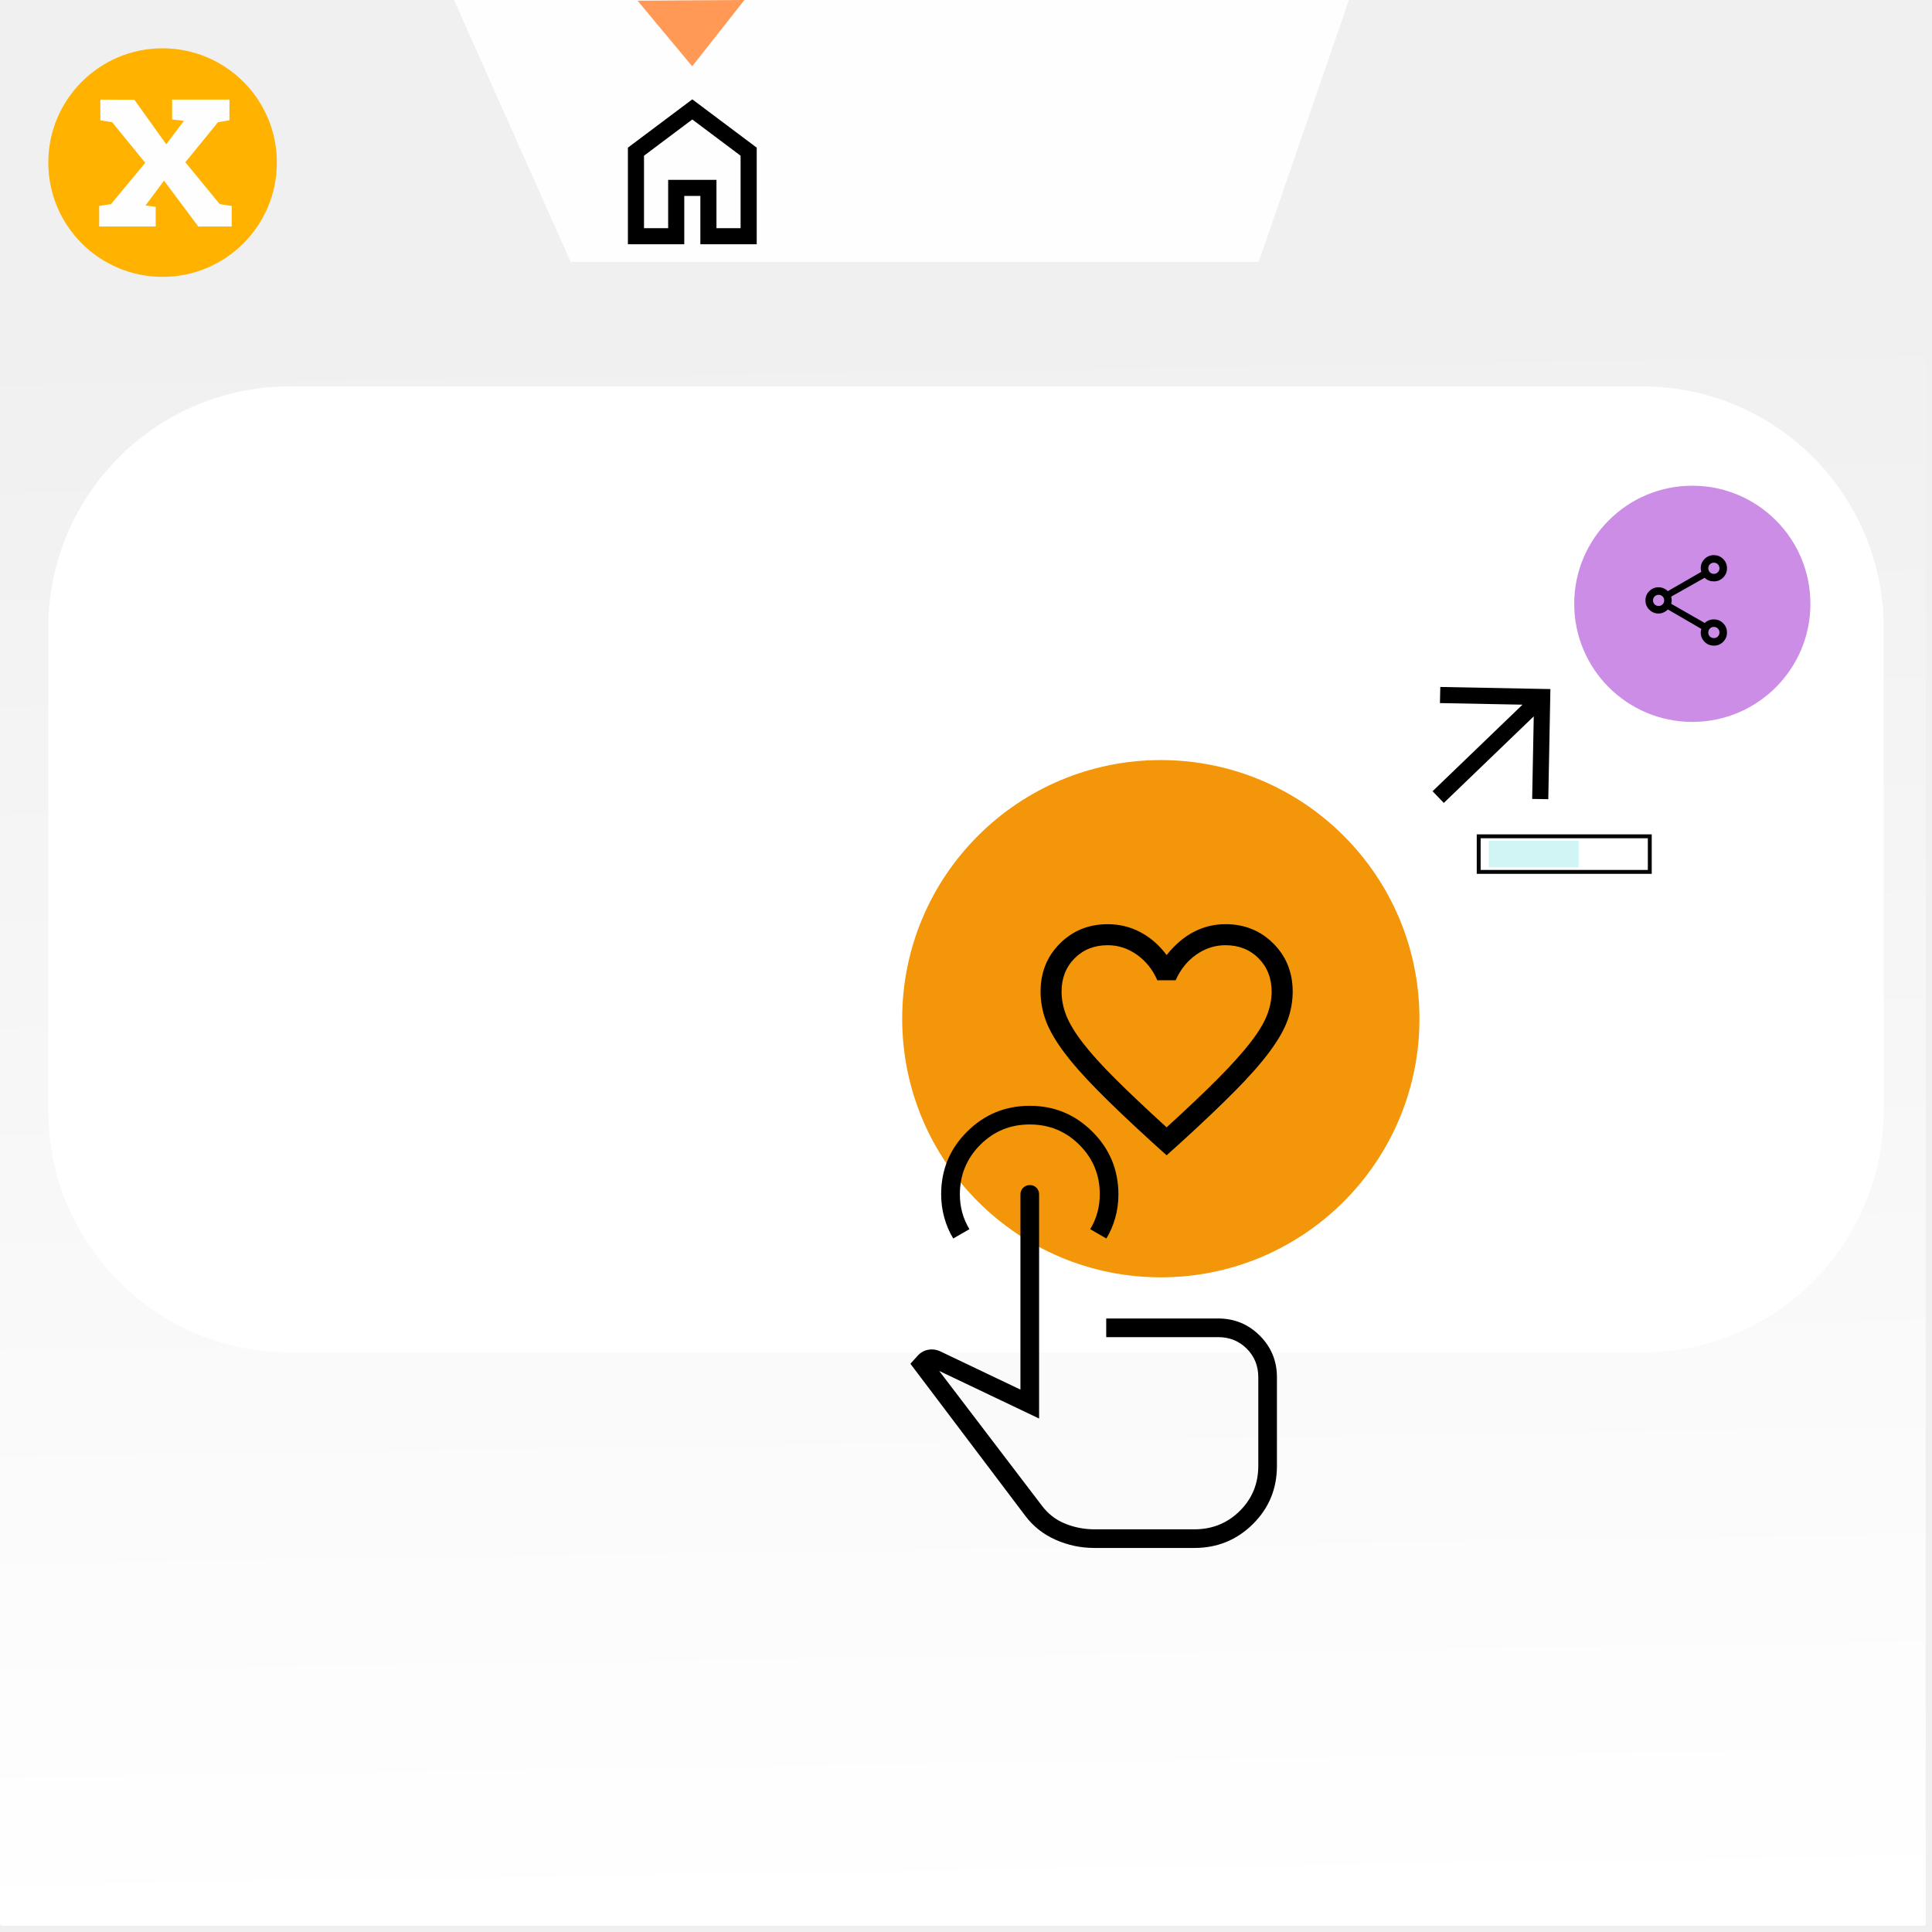
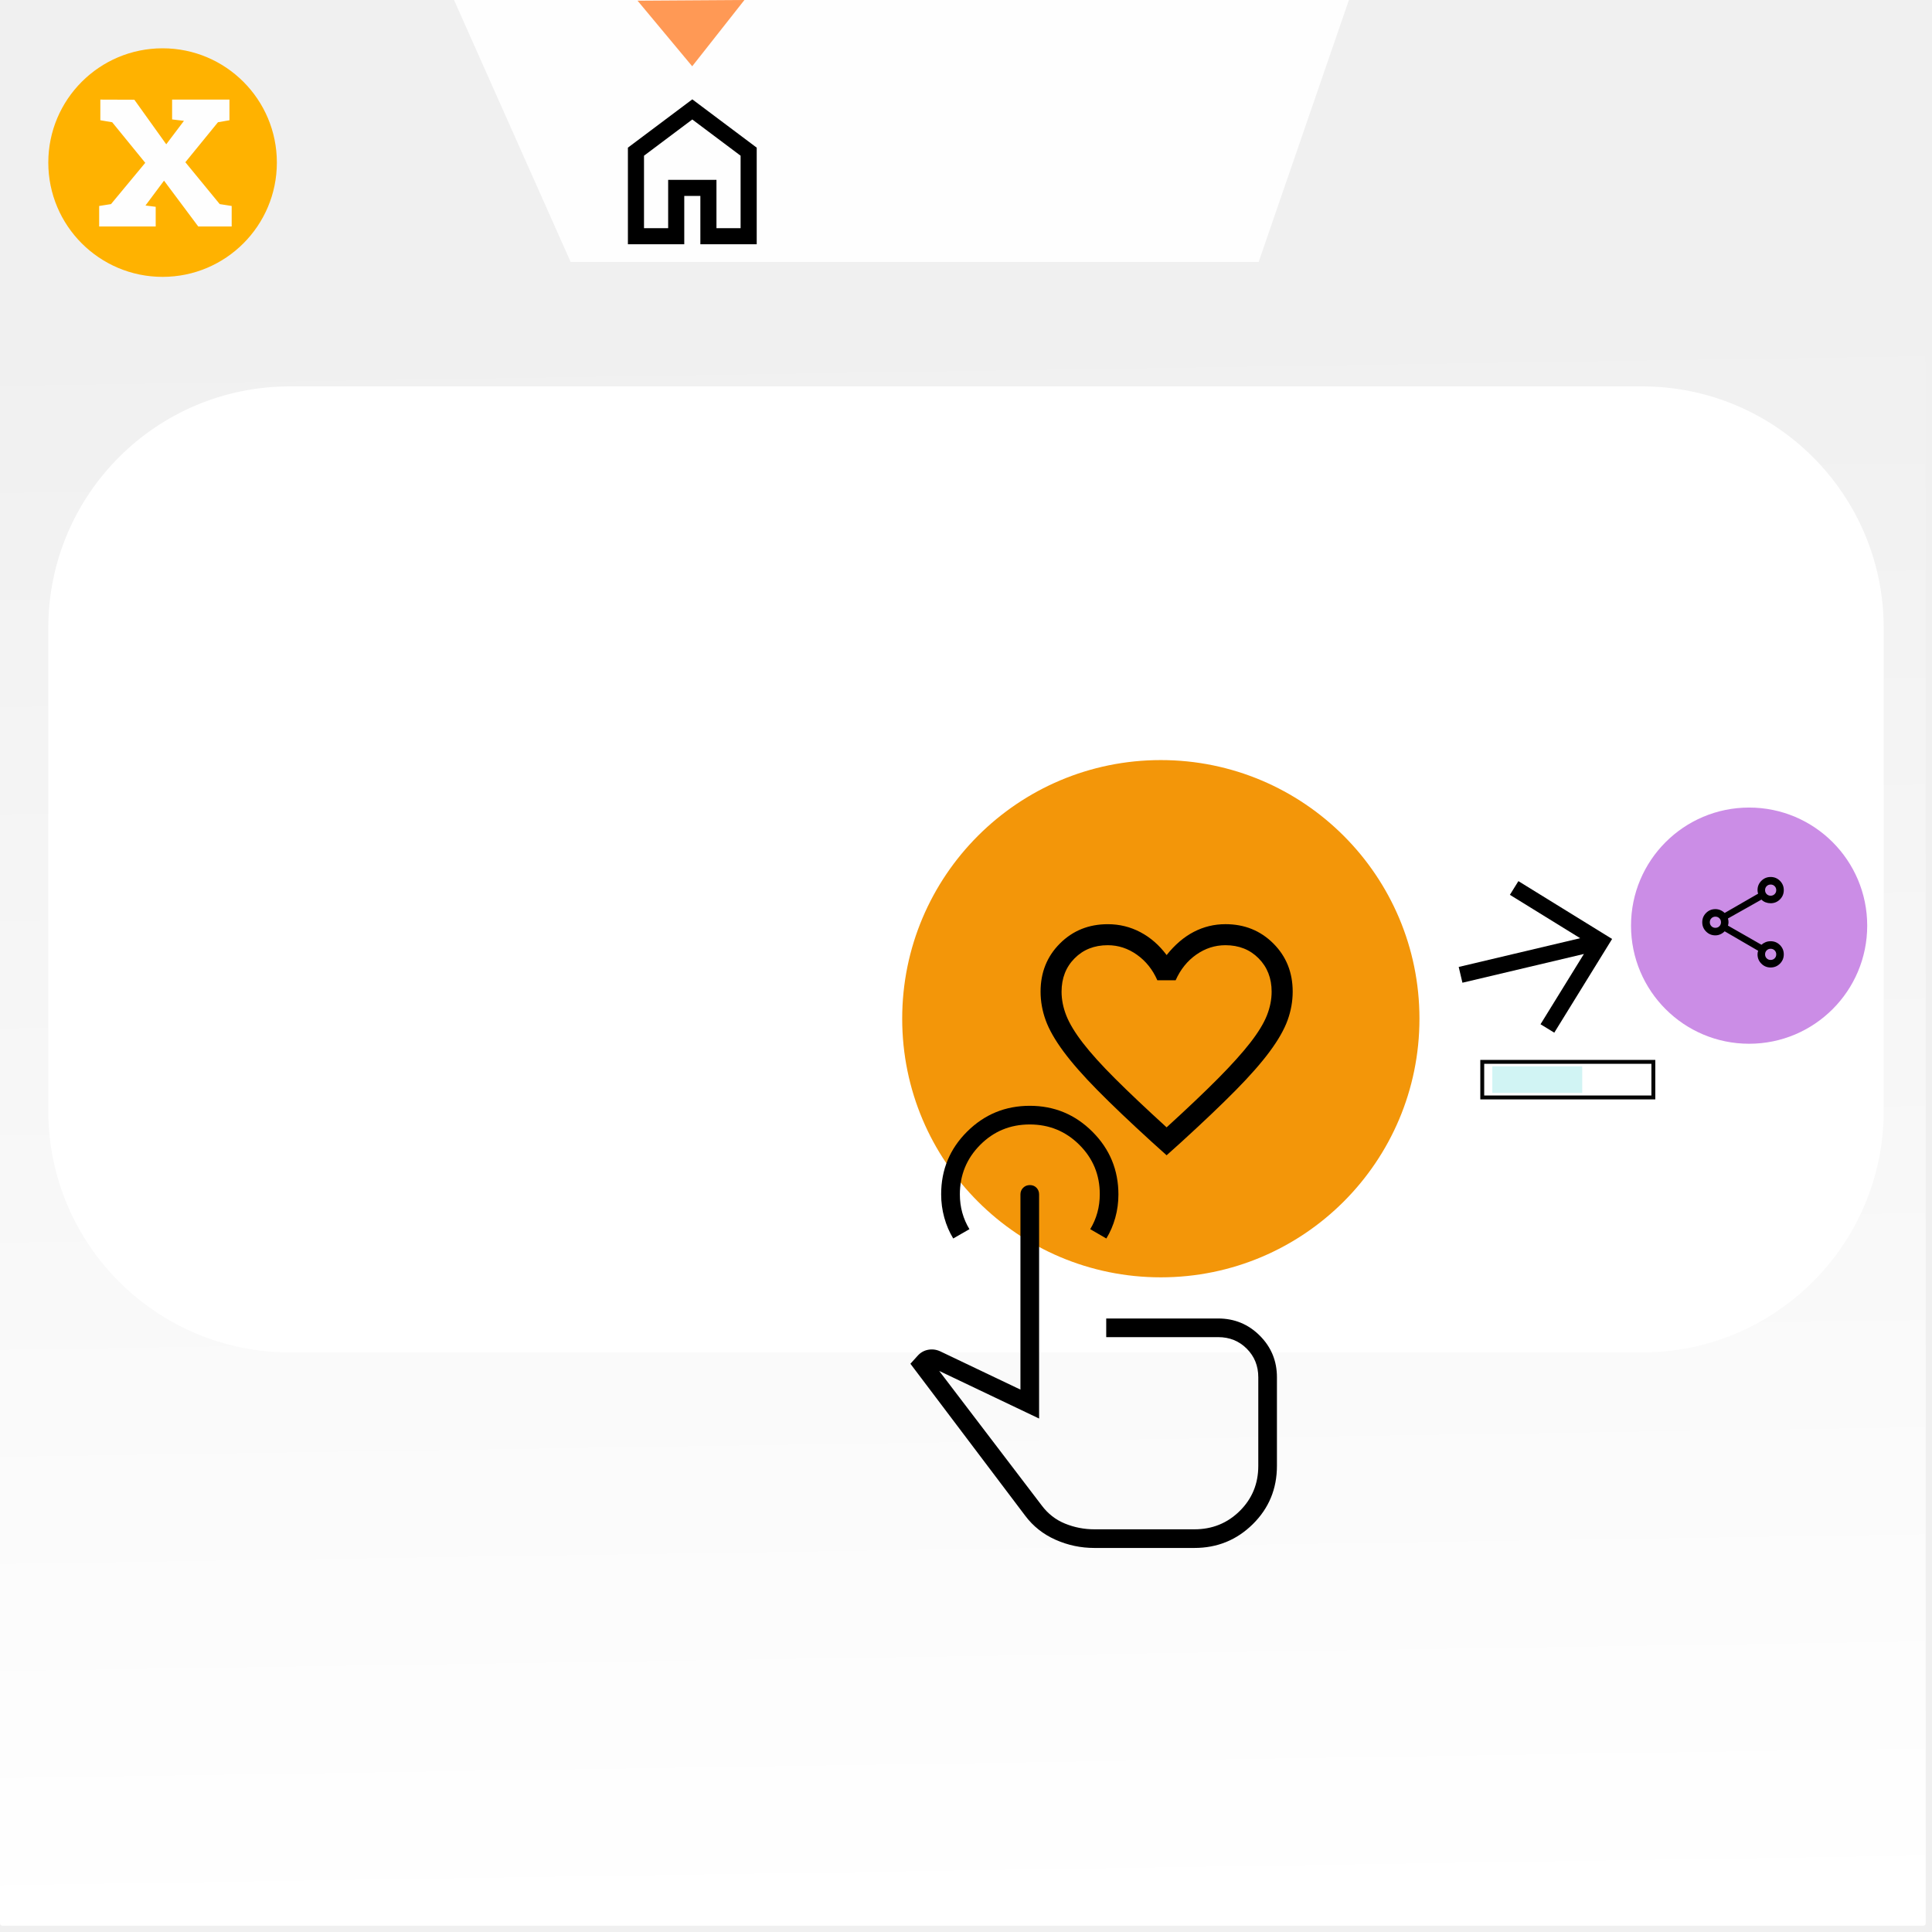
<svg xmlns="http://www.w3.org/2000/svg" xmlns:xlink="http://www.w3.org/1999/xlink" width="400" height="400" version="1.1" viewBox="0 0 105.83 105.83" id="svg13268">
  <defs id="defs13272">
    <linearGradient xlink:href="#linearGradient866" id="linearGradient868" x1="49.41" y1="105.432" x2="48.052" y2="17.464" gradientUnits="userSpaceOnUse" gradientTransform="translate(0.34622)" />
    <linearGradient id="linearGradient866">
      <stop style="stop-color:#ffffff;stop-opacity:1;" offset="0" id="stop862" />
      <stop style="stop-color:#ffffff;stop-opacity:0" offset="1" id="stop864" />
    </linearGradient>
  </defs>
  <path d="m 0.133,0 h 105.22 c 0.074,0 0.133,0.059 0.133,0.133 v 105.22 c 0,0.074 -0.059,0.133 -0.133,0.133 H 0.133 C 0.059,105.487 0,105.427 0,105.353 V 0.133 C 0,0.059 0.059,0 0.133,0 Z" fill="#fff" id="path2" style="fill:url(#linearGradient868);fill-opacity:1" />
  <rect style="fill:#ffffff;stroke-width:0.576;stroke-dashoffset:7.35" id="rect899" width="100.538" height="52.915" x="2.646" y="21.166" rx="13.229" ry="13.229" />
  <circle style="fill:#f39609;fill-opacity:1;stroke:none;stroke-width:0.75;stroke-miterlimit:4;stroke-dasharray:none;stroke-dashoffset:7.35" id="path839" cx="63.587" cy="55.802" r="14.167" />
  <rect x="9.735" y="7.135" width="78.332" height="69.539" ry=".264" fill="none" stroke="#000" stroke-dasharray="0, 1.307" stroke-linejoin="bevel" stroke-miterlimit="4.1" stroke-opacity=".253" stroke-width=".119" id="rect13214" />
-   <path d="m 79.088,43.982 4.927,-4.742 -0.087,4.523 0.883,0.014 0.116,-6.031 -6.031,-0.116 -0.02,0.883 4.523,0.087 -4.927,4.742 z" stroke-width="0.013" id="path13222" />
-   <circle style="fill:#cb8de6;fill-opacity:1;stroke:none;stroke-width:0.342;stroke-miterlimit:4;stroke-dasharray:none;stroke-dashoffset:7.35" id="path839-3" cx="92.701" cy="33.075" r="6.469" />
-   <path d="m 93.881,35.367 q -0.299,0 -0.509,-0.21 -0.21,-0.21 -0.21,-0.51 0,-0.042 0.008,-0.097 0.008,-0.055 0.025,-0.1 l -1.834,-1.066 q -0.097,0.101 -0.231,0.162 -0.134,0.061 -0.277,0.061 -0.299,0 -0.509,-0.21 -0.21,-0.21 -0.21,-0.509 0,-0.299 0.21,-0.509 0.21,-0.21 0.509,-0.21 0.142,0 0.273,0.055 0.13,0.055 0.235,0.156 l 1.834,-1.057 q -0.017,-0.042 -0.025,-0.094 -0.008,-0.052 -0.008,-0.101 0,-0.299 0.21,-0.509 0.21,-0.21 0.509,-0.21 0.299,0 0.509,0.21 0.21,0.21 0.21,0.509 0,0.299 -0.21,0.509 -0.21,0.21 -0.509,0.21 -0.144,0 -0.275,-0.049 -0.131,-0.049 -0.229,-0.15 L 91.543,32.682 q 0.012,0.045 0.021,0.104 0.008,0.059 0.008,0.103 0,0.044 -0.008,0.092 -0.008,0.048 -0.021,0.093 l 1.834,1.049 q 0.097,-0.089 0.223,-0.141 0.126,-0.053 0.281,-0.053 0.299,0 0.509,0.21 0.21,0.21 0.21,0.509 0,0.299 -0.21,0.509 -0.21,0.21 -0.509,0.21 z m 1.41e-4,-3.932 q 0.13,0 0.218,-0.088 0.088,-0.088 0.088,-0.218 0,-0.13 -0.088,-0.218 -0.088,-0.088 -0.218,-0.088 -0.13,0 -0.218,0.088 -0.088,0.088 -0.088,0.218 0,0.13 0.088,0.218 0.088,0.088 0.218,0.088 z m -3.027,1.759 q 0.13,0 0.218,-0.088 0.088,-0.088 0.088,-0.218 0,-0.13 -0.088,-0.218 -0.088,-0.088 -0.218,-0.088 -0.13,0 -0.218,0.088 -0.088,0.088 -0.088,0.218 0,0.13 0.088,0.218 0.088,0.088 0.218,0.088 z m 3.027,1.759 q 0.13,0 0.218,-0.088 0.088,-0.088 0.088,-0.218 0,-0.13 -0.088,-0.218 -0.088,-0.088 -0.218,-0.088 -0.13,0 -0.218,0.088 -0.088,0.088 -0.088,0.218 0,0.13 0.088,0.218 0.088,0.088 0.218,0.088 z m -1.41e-4,-3.825 z m -3.027,1.759 z m 3.027,1.759 z" id="path13943-4" style="stroke-width:0.006" />
+   <path d="m 80.108,53.831 6.654,-1.575 -2.376,3.85 0.753,0.461 3.168,-5.133 -5.133,-3.168 -0.466,0.75 3.85,2.376 -6.654,1.575 z" stroke-width="0.013" id="path13222" />
+   <circle style="fill:#cb8de6;fill-opacity:1;stroke:none;stroke-width:0.342;stroke-miterlimit:4;stroke-dasharray:none;stroke-dashoffset:7.35" id="path839-3" cx="95.812" cy="50.705" r="6.469" />
+   <path d="m 96.992,52.997 q -0.299,0 -0.509,-0.21 -0.21,-0.21 -0.21,-0.51 0,-0.042 0.008,-0.097 0.008,-0.055 0.025,-0.1 l -1.834,-1.066 q -0.097,0.101 -0.231,0.162 -0.134,0.061 -0.277,0.061 -0.299,0 -0.509,-0.21 -0.21,-0.21 -0.21,-0.509 0,-0.299 0.21,-0.509 0.21,-0.21 0.509,-0.21 0.142,0 0.273,0.055 0.13,0.055 0.235,0.156 l 1.834,-1.057 q -0.017,-0.042 -0.025,-0.094 -0.008,-0.052 -0.008,-0.101 0,-0.299 0.21,-0.509 0.21,-0.21 0.509,-0.21 0.299,0 0.509,0.21 0.21,0.21 0.21,0.509 0,0.299 -0.21,0.509 -0.21,0.21 -0.509,0.21 -0.144,0 -0.275,-0.049 -0.131,-0.049 -0.229,-0.15 l -1.834,1.033 q 0.012,0.045 0.021,0.104 0.008,0.059 0.008,0.103 0,0.044 -0.008,0.092 -0.008,0.048 -0.021,0.093 l 1.834,1.049 q 0.097,-0.089 0.223,-0.141 0.126,-0.053 0.281,-0.053 0.299,0 0.509,0.21 0.21,0.21 0.21,0.509 0,0.299 -0.21,0.509 -0.21,0.21 -0.509,0.21 z m 1.41e-4,-3.932 q 0.13,0 0.218,-0.088 0.088,-0.088 0.088,-0.218 0,-0.13 -0.088,-0.218 -0.088,-0.088 -0.218,-0.088 -0.13,0 -0.218,0.088 -0.088,0.088 -0.088,0.218 0,0.13 0.088,0.218 0.088,0.088 0.218,0.088 z m -3.027,1.759 q 0.13,0 0.218,-0.088 0.088,-0.088 0.088,-0.218 0,-0.13 -0.088,-0.218 -0.088,-0.088 -0.218,-0.088 -0.13,0 -0.218,0.088 -0.088,0.088 -0.088,0.218 0,0.13 0.088,0.218 0.088,0.088 0.218,0.088 z m 3.027,1.759 q 0.13,0 0.218,-0.088 0.088,-0.088 0.088,-0.218 0,-0.13 -0.088,-0.218 -0.088,-0.088 -0.218,-0.088 -0.13,0 -0.218,0.088 -0.088,0.088 -0.088,0.218 0,0.13 0.088,0.218 0.088,0.088 0.218,0.088 z m -1.41e-4,-3.825 z m -3.027,1.759 z m 3.027,1.759 z" id="path13943-4" style="stroke-width:0.006" />
  <path d="M 63.904,63.283 63.098,62.558 q -1.798,-1.641 -2.973,-2.831 -1.175,-1.19 -1.871,-2.131 -0.696,-0.941 -0.975,-1.712 -0.279,-0.771 -0.279,-1.565 0,-1.578 1.059,-2.636 1.059,-1.058 2.624,-1.058 0.955,0 1.784,0.437 0.829,0.437 1.438,1.254 0.679,-0.852 1.49,-1.272 0.811,-0.42 1.732,-0.42 1.565,0 2.624,1.058 1.059,1.058 1.059,2.636 0,0.794 -0.279,1.565 -0.279,0.771 -0.975,1.712 -0.696,0.941 -1.871,2.131 -1.175,1.19 -2.973,2.831 z m 0,-1.53 q 1.717,-1.565 2.826,-2.684 1.109,-1.119 1.759,-1.956 0.65,-0.837 0.909,-1.492 0.259,-0.655 0.259,-1.3 0,-1.106 -0.713,-1.826 -0.713,-0.719 -1.816,-0.719 -0.863,0 -1.598,0.515 -0.735,0.515 -1.132,1.407 h -1.001 q -0.385,-0.88 -1.12,-1.401 -0.735,-0.521 -1.598,-0.521 -1.102,0 -1.816,0.719 -0.713,0.719 -0.713,1.828 0,0.647 0.259,1.305 0.259,0.659 0.909,1.502 0.65,0.843 1.766,1.956 1.116,1.113 2.819,2.667 z m 0,-4.988 z" id="path39593-8" style="display:inline;stroke-width:0.017" />
-   <rect style="fill:#ffffff;stroke:#050505;stroke-width:0.214;stroke-dashoffset:7.35" id="rect839" width="9.372" height="1.949" x="80.999" y="45.811" />
-   <rect style="fill:#a4eaea;fill-opacity:0.506;stroke:none;stroke-width:0.233;stroke-dashoffset:7.35" id="rect841" width="4.927" height="1.457" x="81.549" y="46.054" />
+   <rect style="fill:#ffffff;stroke:#050505;stroke-width:0.214;stroke-dashoffset:7.35" id="rect839" width="9.372" height="1.949" x="81.194" y="58.166" />
+   <rect style="fill:#a4eaea;fill-opacity:0.506;stroke:none;stroke-width:0.233;stroke-dashoffset:7.35" id="rect841" width="4.927" height="1.457" x="81.744" y="58.41" />
  <path d="m 59.947,84.793 q -1.117,0 -2.128,-0.45 -1.012,-0.45 -1.661,-1.316 l -6.288,-8.324 0.391,-0.432 q 0.235,-0.268 0.577,-0.333 0.342,-0.065 0.672,0.088 l 4.387,2.093 V 65.427 q 0,-0.217 0.149,-0.364 0.149,-0.147 0.369,-0.147 0.22,0 0.362,0.147 0.142,0.147 0.142,0.364 v 12.277 l -5.473,-2.609 5.616,7.369 q 0.513,0.685 1.28,0.996 0.767,0.312 1.604,0.312 h 5.48 q 1.467,0 2.483,-1.004 1.017,-1.004 1.017,-2.471 v -4.854 q 0,-0.934 -0.632,-1.566 -0.632,-0.632 -1.566,-0.632 h -6.132 v -1.022 h 6.129 q 1.342,0 2.282,0.939 0.94,0.939 0.94,2.28 v 4.853 q 0,1.89 -1.321,3.194 -1.321,1.304 -3.201,1.304 z M 52.215,67.841 q -0.317,-0.521 -0.489,-1.142 -0.172,-0.622 -0.172,-1.28 0,-2.018 1.422,-3.432 1.422,-1.414 3.433,-1.414 2.011,0 3.433,1.422 1.422,1.422 1.422,3.438 0,0.656 -0.172,1.273 -0.172,0.617 -0.489,1.136 l -0.884,-0.511 q 0.258,-0.424 0.391,-0.905 0.133,-0.481 0.133,-1.014 0,-1.587 -1.119,-2.702 -1.119,-1.115 -2.718,-1.115 -1.599,0 -2.713,1.118 -1.114,1.118 -1.114,2.715 0,0.524 0.133,1.001 0.133,0.478 0.391,0.902 z m 7.984,10.156 z" id="path1566" style="stroke-width:0.033" />
  <path id="rect876-3" style="fill:#fefefe;fill-opacity:1;stroke-width:0.616;stroke-dashoffset:7.35" d="M 24.87,0 H 73.89 L 68.946,14.35 H 31.259 Z" />
  <ellipse style="fill:#fefefe;fill-opacity:1;stroke-width:0.576;stroke-dashoffset:7.35" id="path879" cx="8.73" cy="8.9" rx="5.701" ry="5.72" />
  <path style="fill:#ff9955;stroke:none;stroke-width:0.265px;stroke-linecap:butt;stroke-linejoin:miter;stroke-opacity:1" d="M 34.923,0.038 37.917,3.631 40.778,0 Z" id="path853" />
  <path d="m 35.277,12.498 h 1.323 v -2.646 h 2.646 v 2.646 H 40.568 V 8.529 L 37.922,6.545 35.277,8.529 Z m -0.882,0.882 v -5.292 l 3.528,-2.646 3.528,2.646 v 5.292 h -3.087 v -2.646 h -0.882 v 2.646 z m 3.528,-3.858 z" id="path1097" style="stroke-width:0.011" />
  <g transform="matrix(0.09824408,0,0,0.09824395,2.478833,2.610278)" id="g16-3">
    <path d="m 65.419,0.361 a 63.719,63.72 0 0 0 -63.72,63.72 63.719,63.72 0 0 0 63.72,63.719 63.719,63.72 0 0 0 63.719,-63.719 63.719,63.72 0 0 0 -63.719,-63.72 z m -34.705,28.607 18.962,0.066 17.785,24.847 9.873,-13.077 -6.604,-0.784 v -11.05 h 31.973 v 11.508 l -6.408,1.112 -18.177,22.296 19.158,23.343 6.67,1.046 v 11.443 h -18.635 l -19.093,-25.566 -10.331,13.862 5.689,0.719 v 10.985 h -31.516 v -11.443 l 6.604,-1.046 19.093,-23.016 -18.439,-22.623 -6.604,-1.112 z" fill="#ffb200" stroke="#000000" stroke-dasharray="0, 6.182" stroke-linejoin="bevel" stroke-miterlimit="4.1" stroke-opacity="0.253" stroke-width="0.562" id="path14-6" />
  </g>
</svg>
